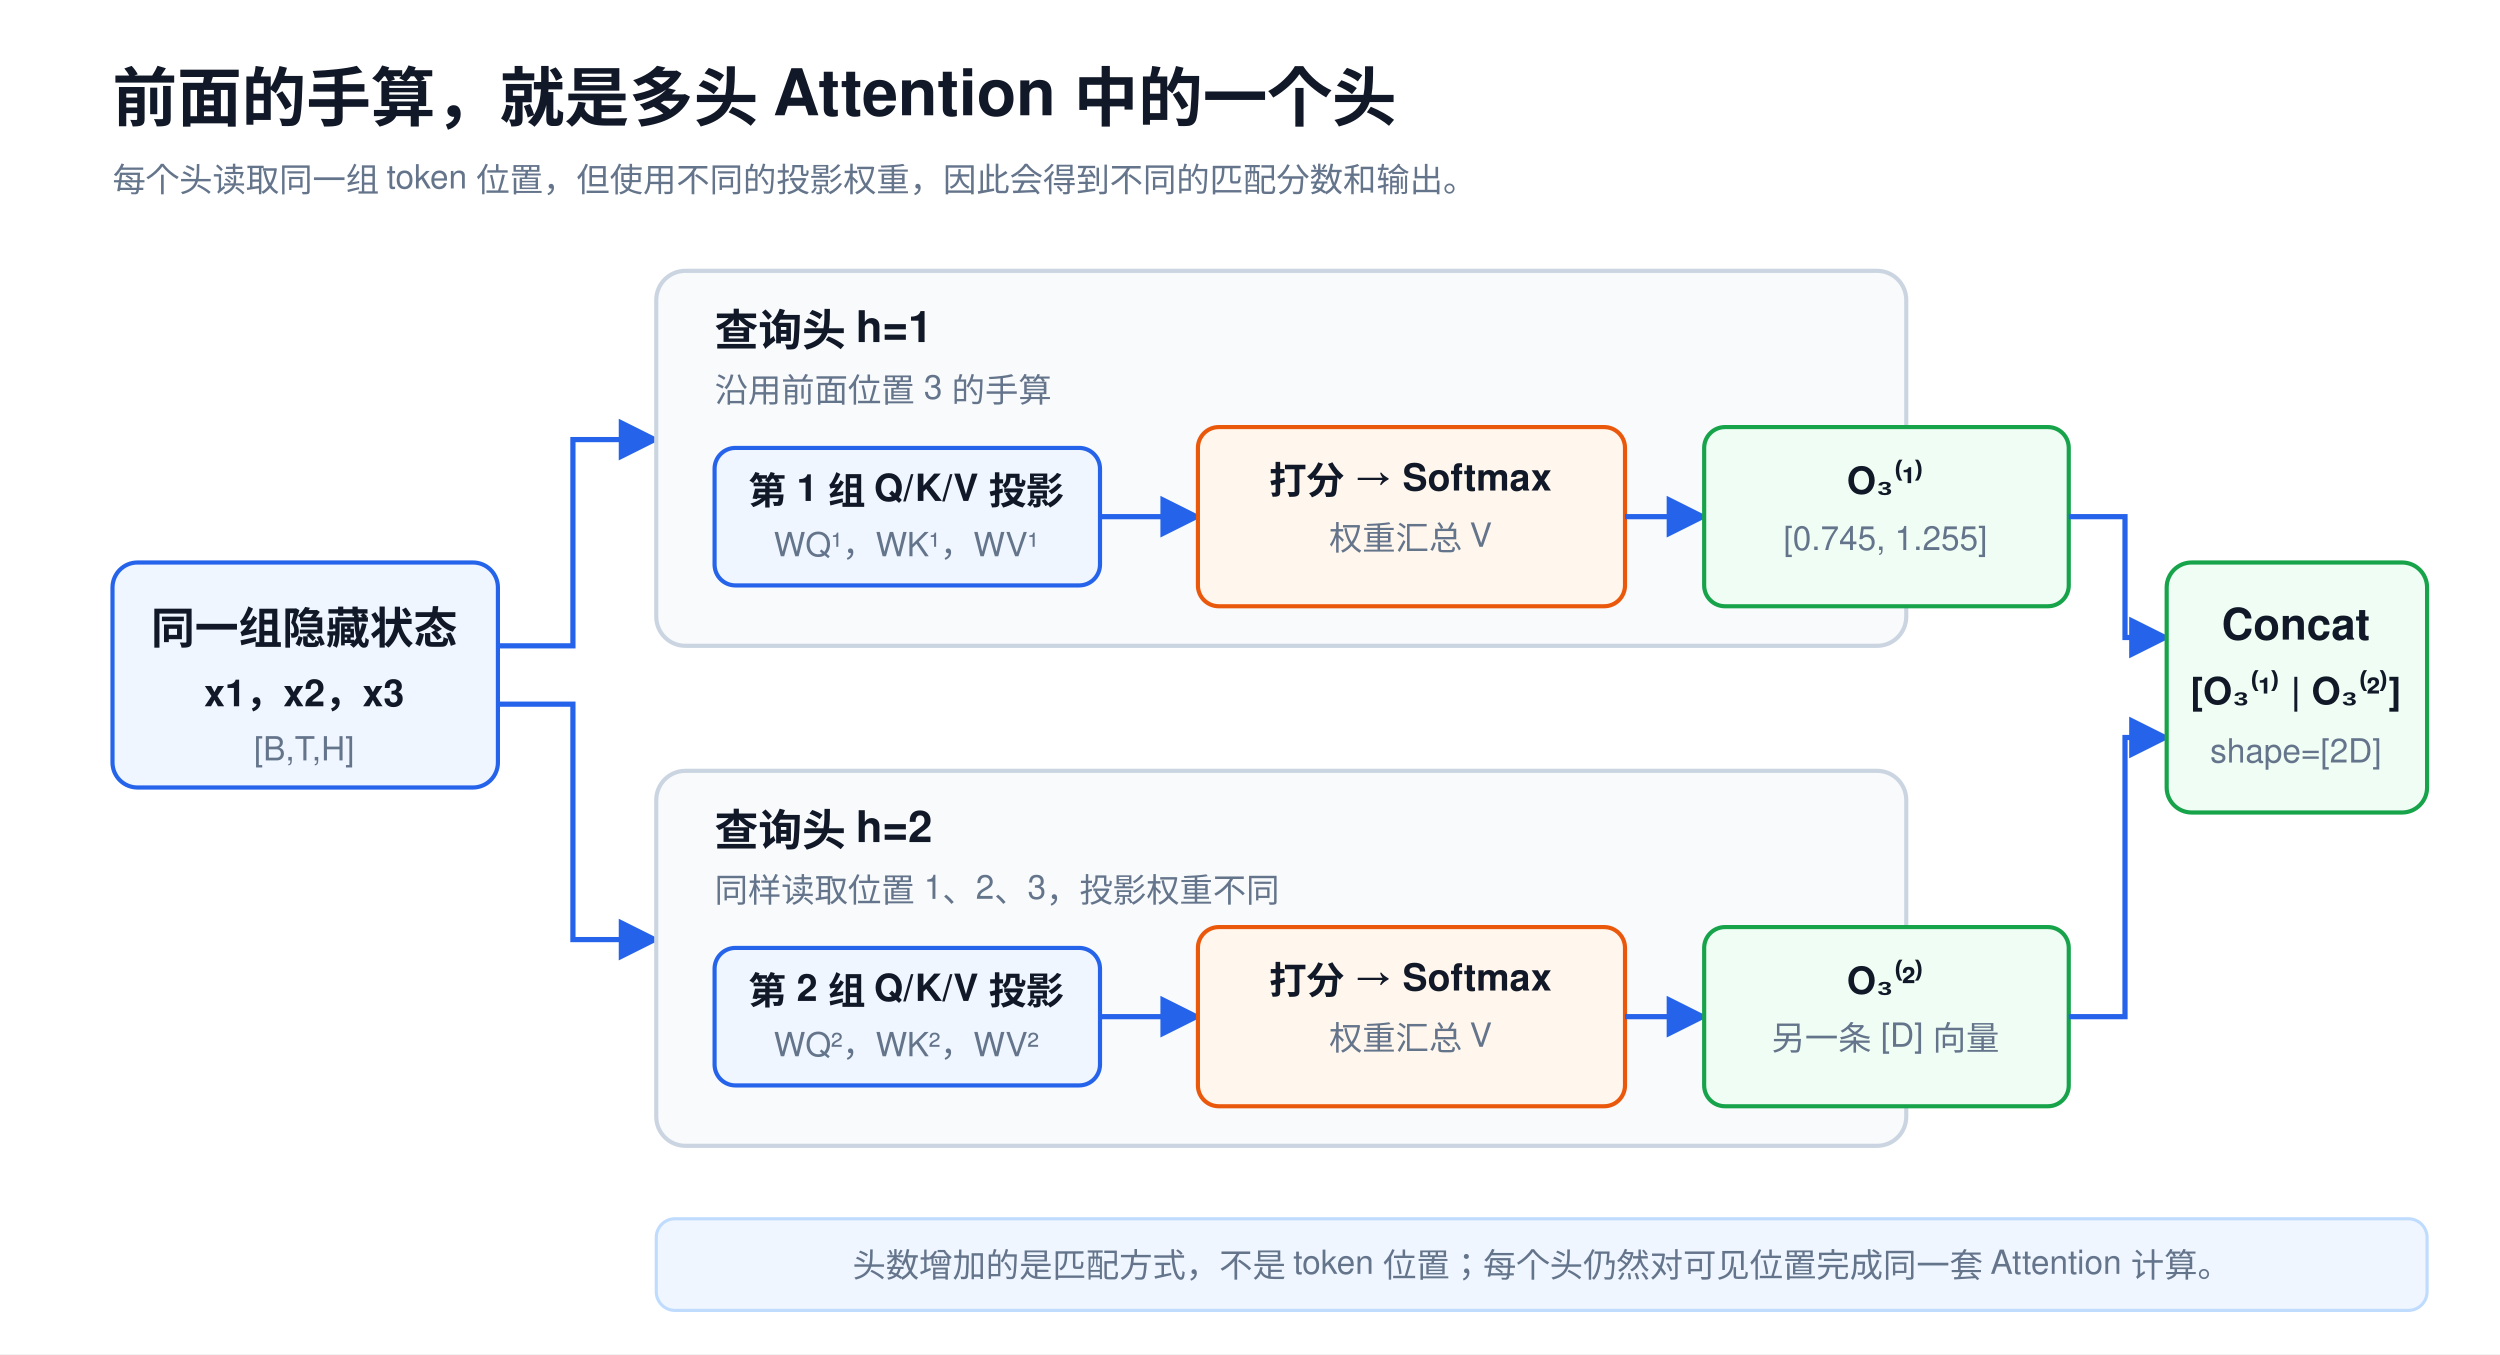
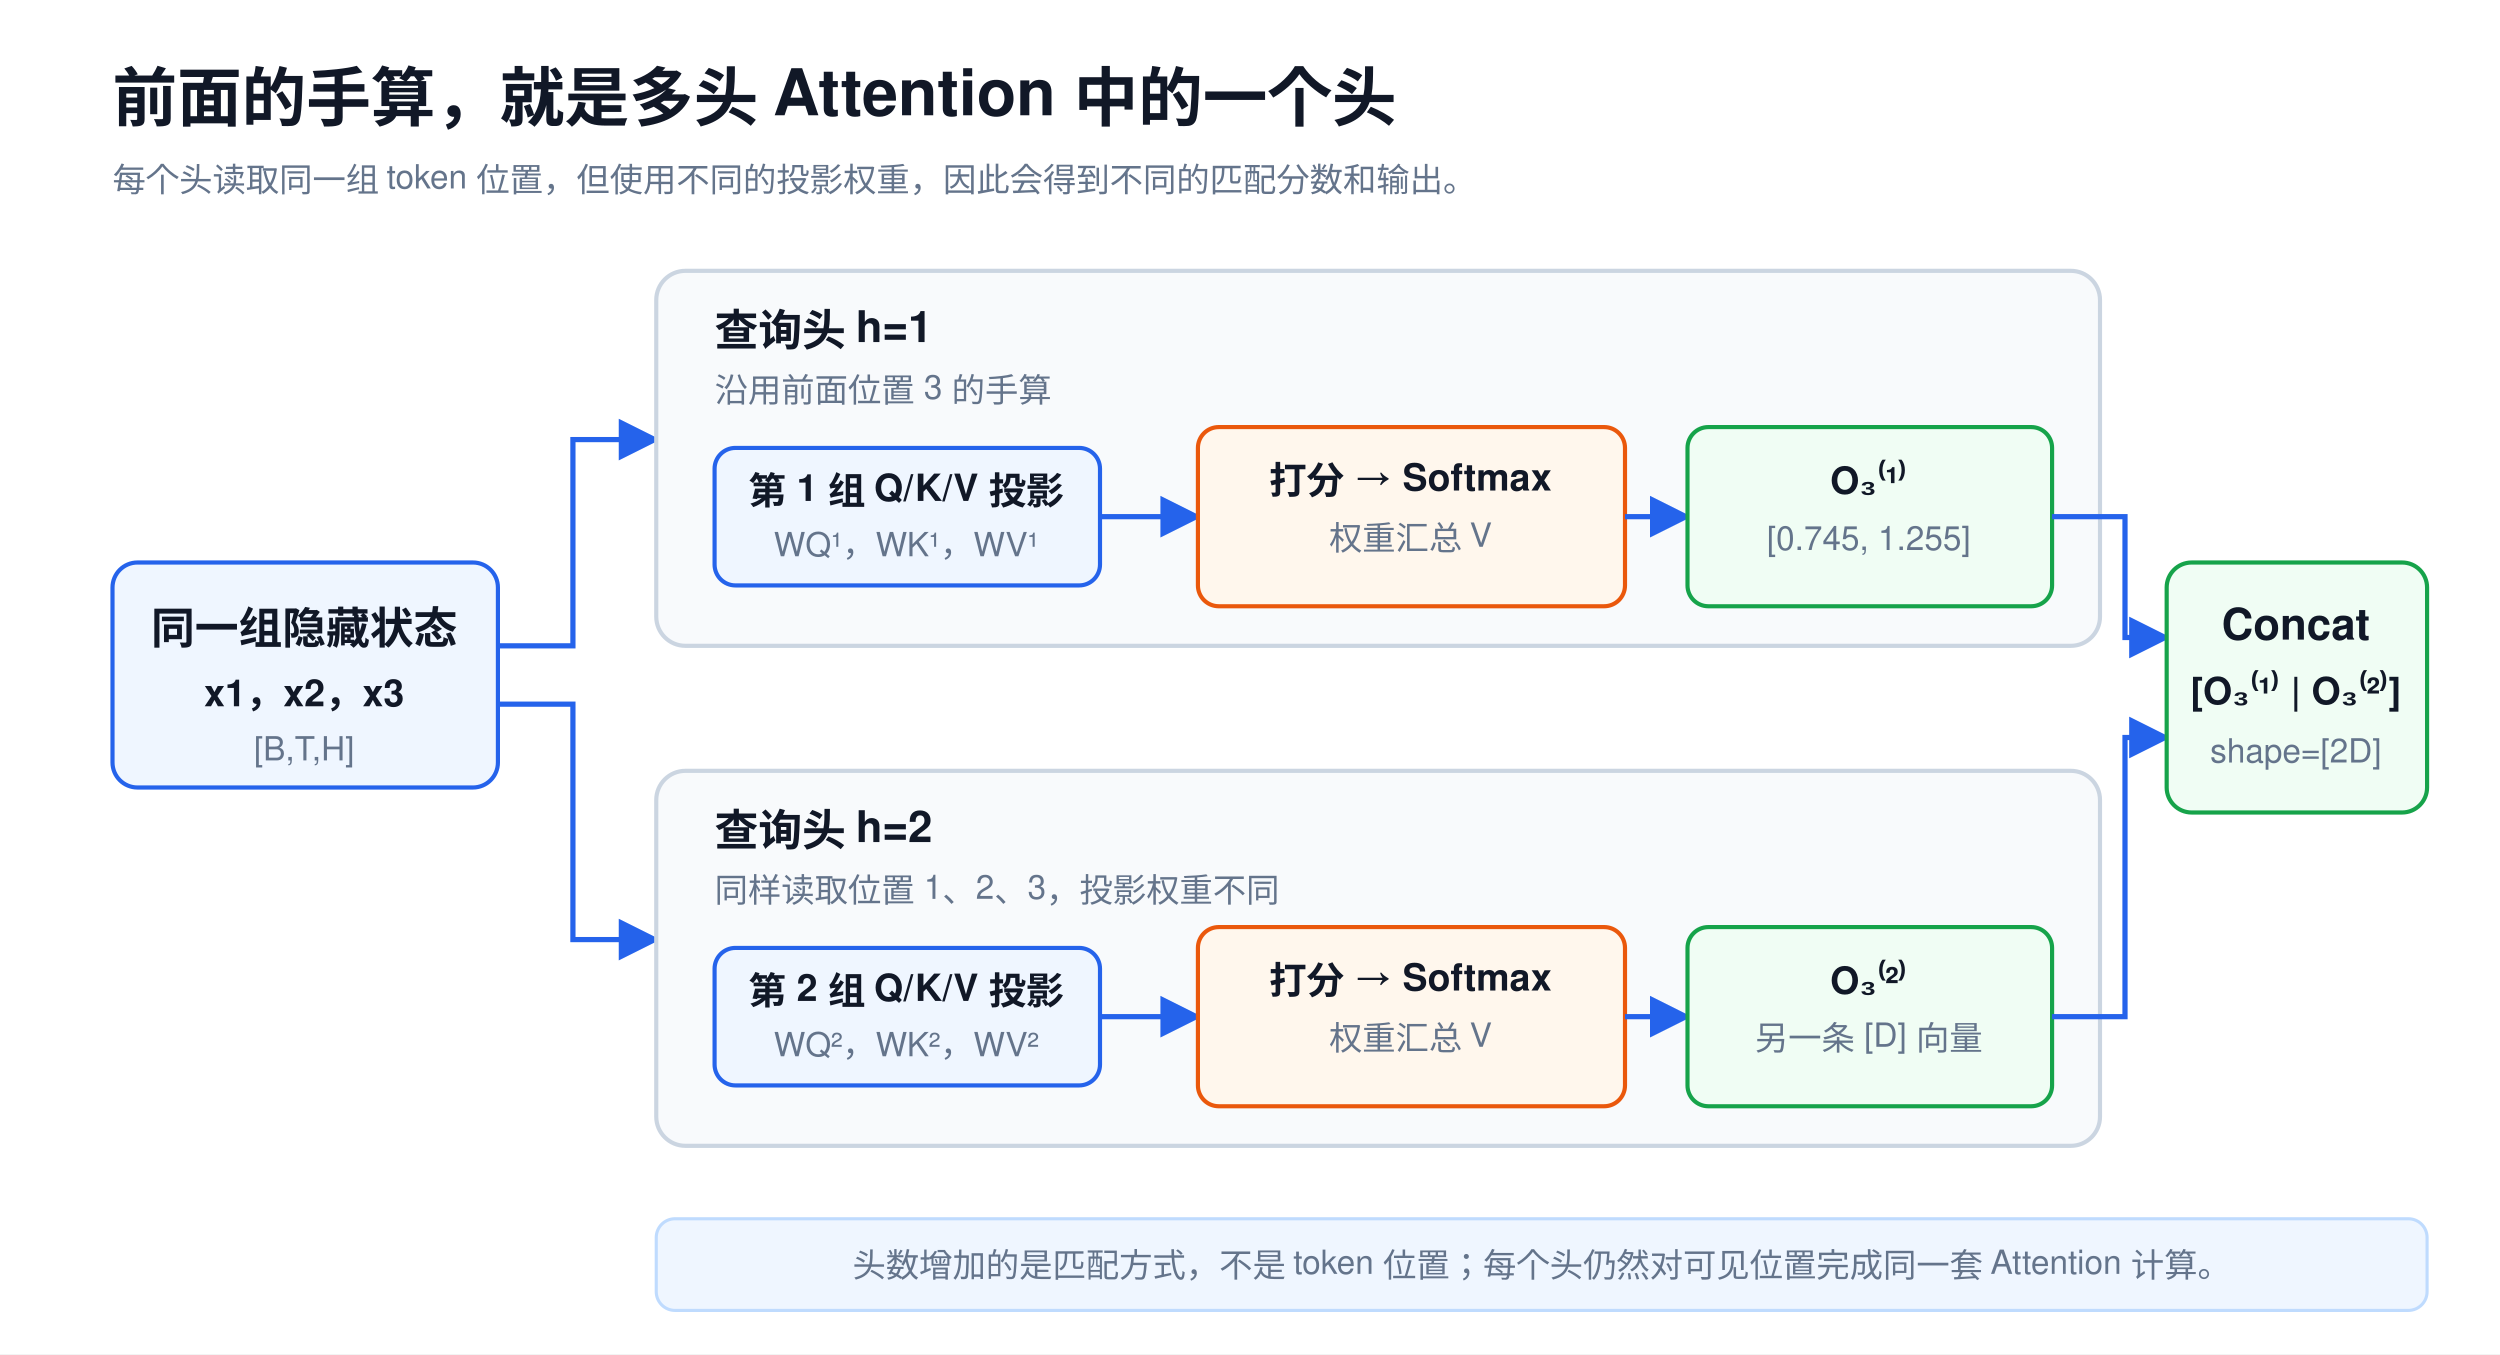
- <svg xmlns="http://www.w3.org/2000/svg" width="1200" height="650" viewBox="0 0 1200 650" role="img" aria-labelledby="title desc">
+ <svg xmlns="http://www.w3.org/2000/svg" width="1200" height="650" viewBox="0 0 1200 650" role="img" aria-labelledby="title desc" data-min-container-gutter="12">
  <defs>
    <marker id="arrow-blue" viewBox="0 0 10 10" refX="9" refY="5" markerWidth="8" markerHeight="8" orient="auto">
      <path d="M0 0L10 5L0 10z" fill="#2563EB" />
    </marker>
    <style>
      text { font-family: "Helvetica Neue", Helvetica, Arial, "PingFang SC", "Microsoft YaHei", sans-serif; fill: #111827; }
      .title { font-size: 31px; font-weight: 700; }
      .head { font-size: 21px; font-weight: 700; }
      .label { font-size: 18px; font-weight: 600; }
      .note { font-size: 16px; fill: #64748B; }
      .input { fill: #EFF6FF; stroke: #2563EB; stroke-width: 2; }
      .frame { fill: #F8FAFC; stroke: #CBD5E1; stroke-width: 2; }
      .process { fill: #FFF7ED; stroke: #EA580C; stroke-width: 2; }
      .output { fill: #F0FDF4; stroke: #16A34A; stroke-width: 2; }
      .line { fill: none; stroke: #2563EB; stroke-width: 2.5; marker-end: url(#arrow-blue); }
    </style>
  </defs>
  <rect width="1200" height="650" fill="#FFFFFF" />
  <text x="54" y="58" class="title">前面的手算，就是多头 Attention 中的一个头</text>
  <text x="54" y="92" class="note">每个头读取同一组 token 位置，但使用不同的投影权重，因此会得到不同的匹配分数和输出。</text>
  <rect x="54" y="270" width="185" height="108" rx="12" class="input" />
  <text x="146" y="309" text-anchor="middle" class="head">同一组隐藏状态</text>
  <text x="146" y="339" text-anchor="middle" class="label">x1，x2，x3</text>
  <text x="146" y="365" text-anchor="middle" class="note">[B,T,H]</text>
  <path d="M239 310 H275 V211 H315" class="line" />
  <path d="M239 338 H275 V451 H315" class="line" />
-   <rect x="315" y="130" width="600" height="180" rx="14" class="frame" />
+   <rect id="head-1-frame" data-graph-role="container" x="315" y="130" width="693" height="180" rx="14" class="frame" />
  <text x="343" y="166" class="head">查询头 h=1</text>
  <text x="343" y="193" class="note">沿用前面位置 3 的手算</text>
-   <rect x="343" y="215" width="185" height="66" rx="10" class="input" />
+   <rect data-graph-role="node" data-node-id="head-1-projection" x="343" y="215" width="185" height="66" rx="10" class="input" />
  <text x="435" y="242" text-anchor="middle" class="label">第 1 组 Q/K/V 投影</text>
  <text x="435" y="267" text-anchor="middle" class="note">WQ¹，WK¹，WV¹</text>
  <path d="M528 248 H575" class="line" />
-   <rect x="575" y="205" width="205" height="86" rx="10" class="process" />
+   <rect data-graph-role="node" data-node-id="head-1-attention" x="575" y="205" width="205" height="86" rx="10" class="process" />
  <text x="677" y="237" text-anchor="middle" class="label">打分 → Softmax</text>
  <text x="677" y="264" text-anchor="middle" class="note">权重汇总 V</text>
-   <path d="M780 248 H818" class="line" />
-   <rect x="818" y="205" width="175" height="86" rx="10" class="output" />
-   <text x="905" y="237" text-anchor="middle" class="label">O₃⁽¹⁾</text>
-   <text x="905" y="264" text-anchor="middle" class="note">[0.745, 1.255]</text>
-   <rect x="315" y="370" width="600" height="180" rx="14" class="frame" />
+   <path d="M780 248 H810" class="line" />
+   <rect data-graph-role="node" data-node-id="head-1-output" x="810" y="205" width="175" height="86" rx="10" class="output" />
+   <text x="897" y="237" text-anchor="middle" class="label">O₃⁽¹⁾</text>
+   <text x="897" y="264" text-anchor="middle" class="note">[0.745, 1.255]</text>
+   <rect id="head-2-frame" data-graph-role="container" x="315" y="370" width="693" height="180" rx="14" class="frame" />
  <text x="343" y="406" class="head">查询头 h=2</text>
  <text x="343" y="433" class="note">同样读取位置 1、2、3，投影权重不同</text>
-   <rect x="343" y="455" width="185" height="66" rx="10" class="input" />
+   <rect data-graph-role="node" data-node-id="head-2-projection" x="343" y="455" width="185" height="66" rx="10" class="input" />
  <text x="435" y="482" text-anchor="middle" class="label">第 2 组 Q/K/V 投影</text>
  <text x="435" y="507" text-anchor="middle" class="note">WQ²，WK²，WV²</text>
  <path d="M528 488 H575" class="line" />
-   <rect x="575" y="445" width="205" height="86" rx="10" class="process" />
+   <rect data-graph-role="node" data-node-id="head-2-attention" x="575" y="445" width="205" height="86" rx="10" class="process" />
  <text x="677" y="477" text-anchor="middle" class="label">打分 → Softmax</text>
  <text x="677" y="504" text-anchor="middle" class="note">权重汇总 V</text>
-   <path d="M780 488 H818" class="line" />
-   <rect x="818" y="445" width="175" height="86" rx="10" class="output" />
-   <text x="905" y="477" text-anchor="middle" class="label">O₃⁽²⁾</text>
-   <text x="905" y="504" text-anchor="middle" class="note">另一条 [D] 向量</text>
-   <path d="M993 248 H1020 V306 H1040" class="line" />
-   <path d="M993 488 H1020 V354 H1040" class="line" />
+   <path d="M780 488 H810" class="line" />
+   <rect data-graph-role="node" data-node-id="head-2-output" x="810" y="445" width="175" height="86" rx="10" class="output" />
+   <text x="897" y="477" text-anchor="middle" class="label">O₃⁽²⁾</text>
+   <text x="897" y="504" text-anchor="middle" class="note">另一条 [D] 向量</text>
+   <path d="M985 248 H1020 V306 H1040" class="line" />
+   <path d="M985 488 H1020 V354 H1040" class="line" />
  <rect x="1040" y="270" width="125" height="120" rx="12" class="output" />
  <text x="1102" y="307" text-anchor="middle" class="head">Concat</text>
  <text x="1102" y="338" text-anchor="middle" class="label">[O₃⁽¹⁾ | O₃⁽²⁾]</text>
  <text x="1102" y="366" text-anchor="middle" class="note">shape=[2D]</text>
  <rect x="315" y="585" width="850" height="44" rx="9" fill="#EFF6FF" stroke="#BFDBFE" stroke-width="1.5" />
  <text x="740" y="613" text-anchor="middle" class="note">头数增加的是匹配方式，不是 token 位置；每个头仍然对可见位置完成同一套 Attention 计算。</text>
</svg>
